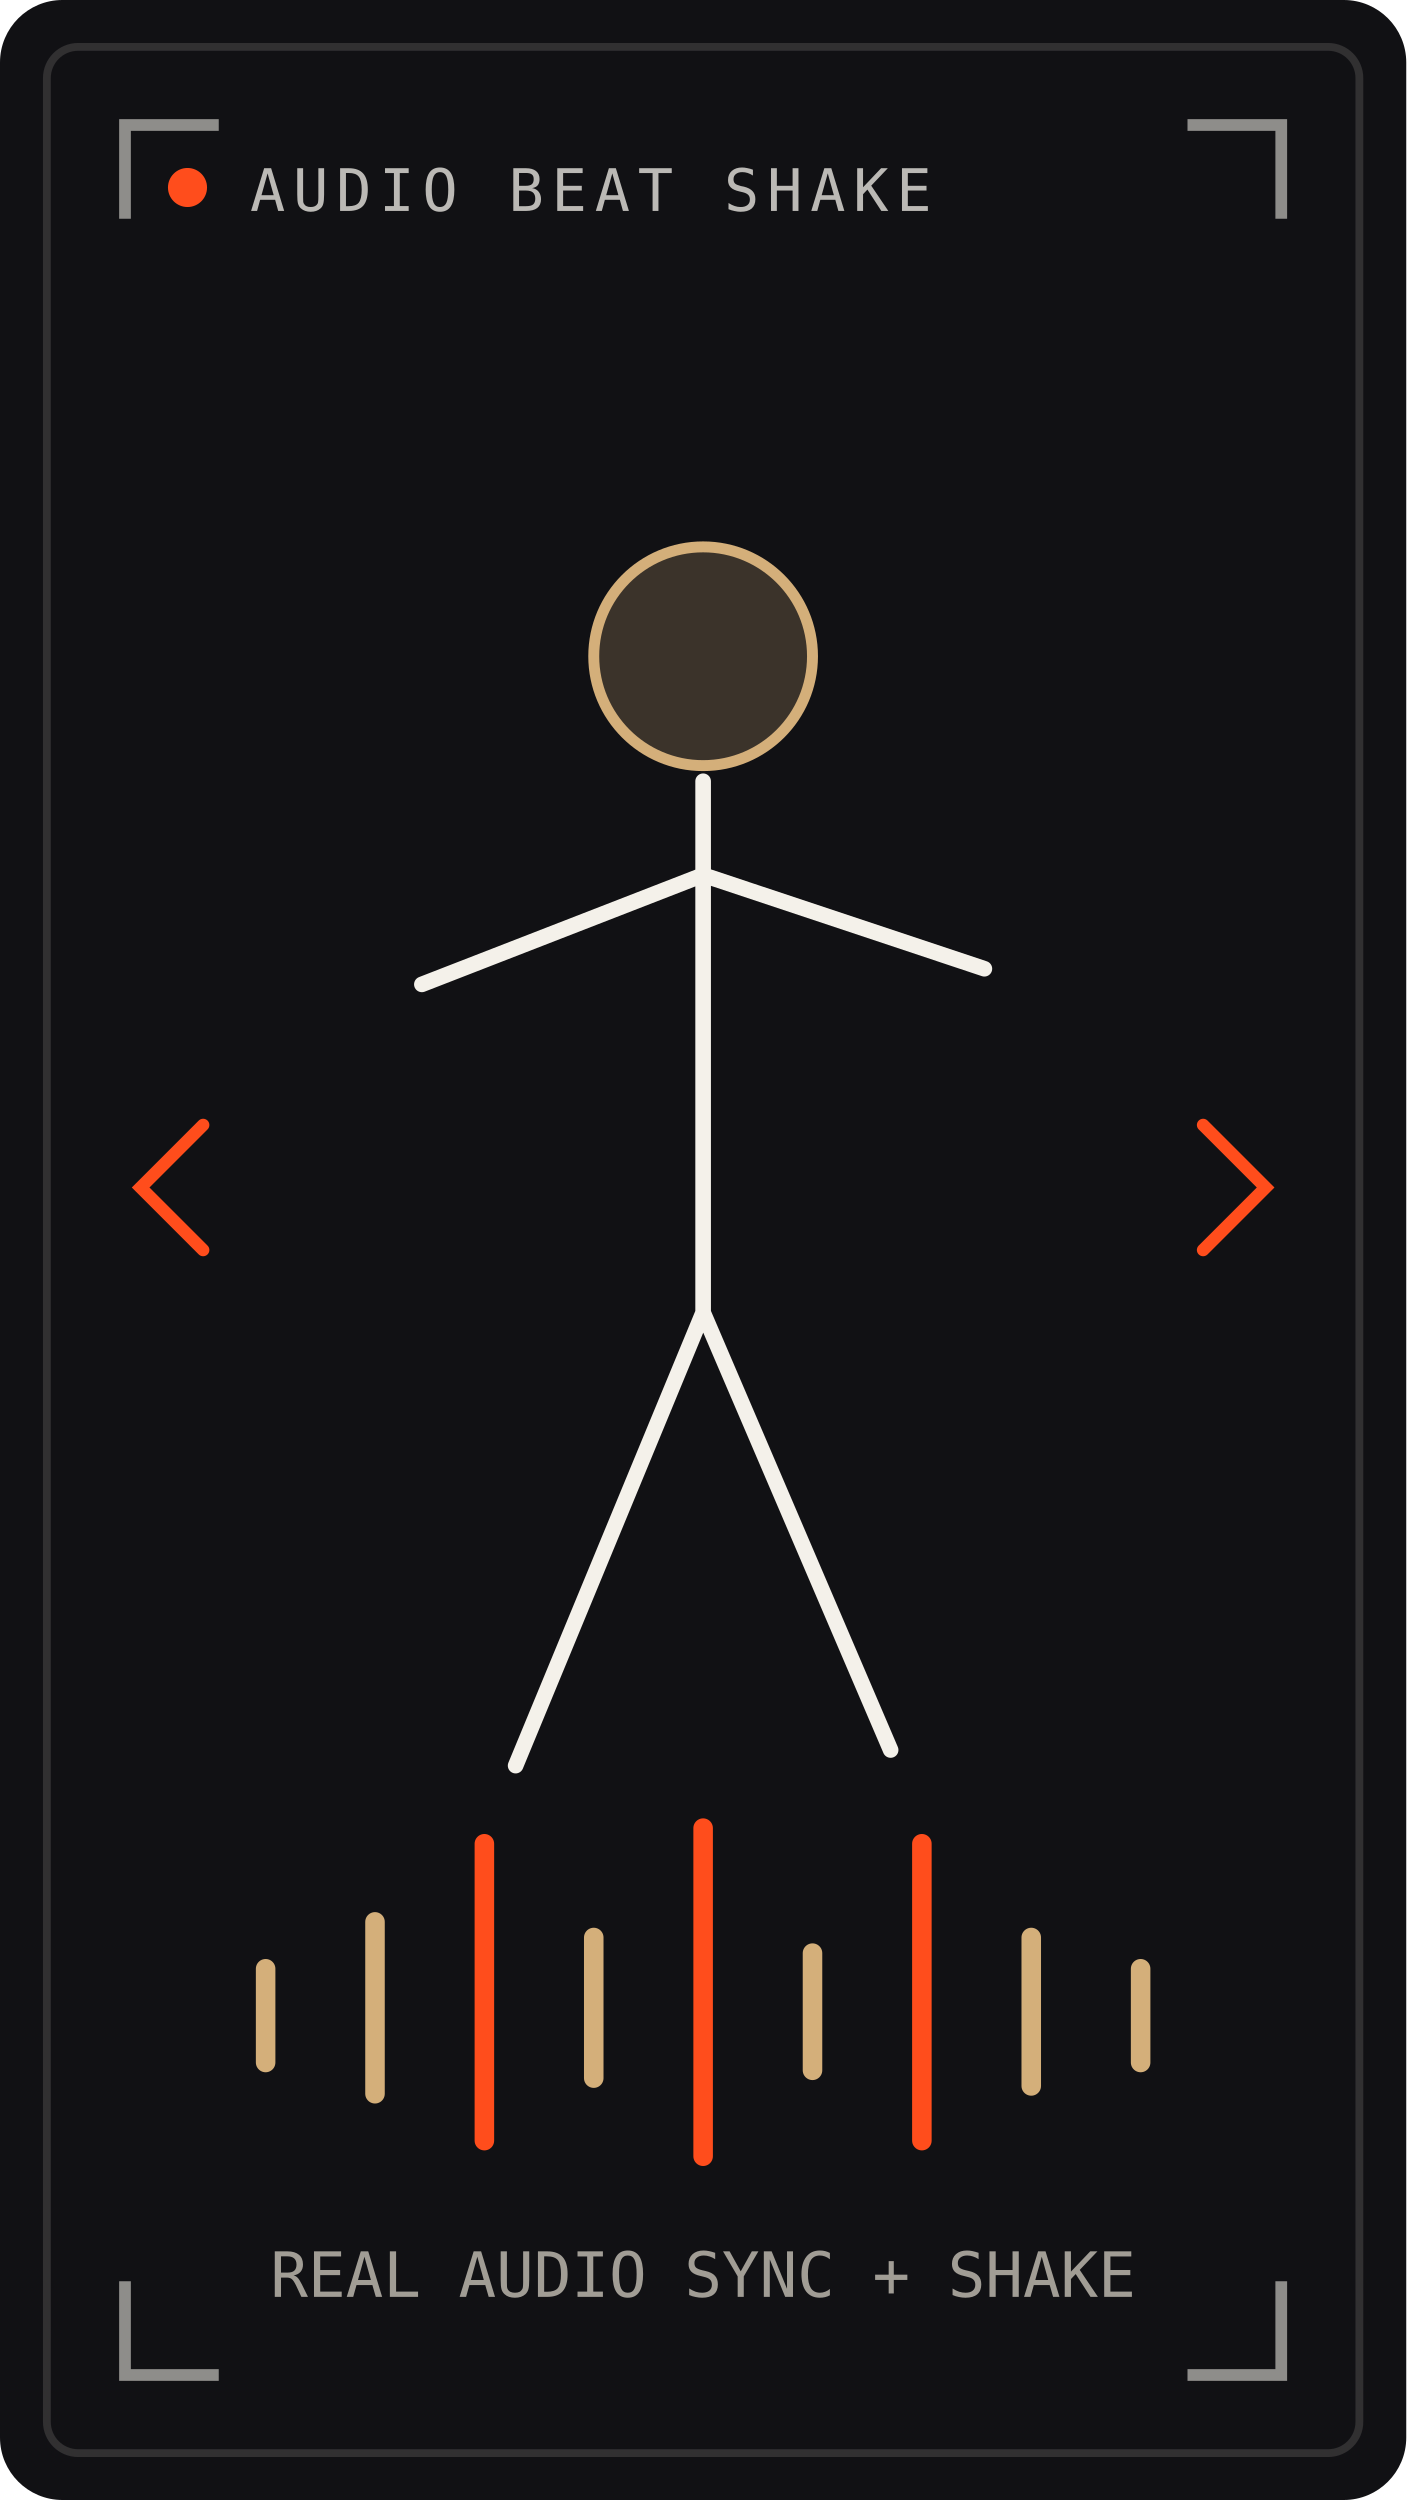
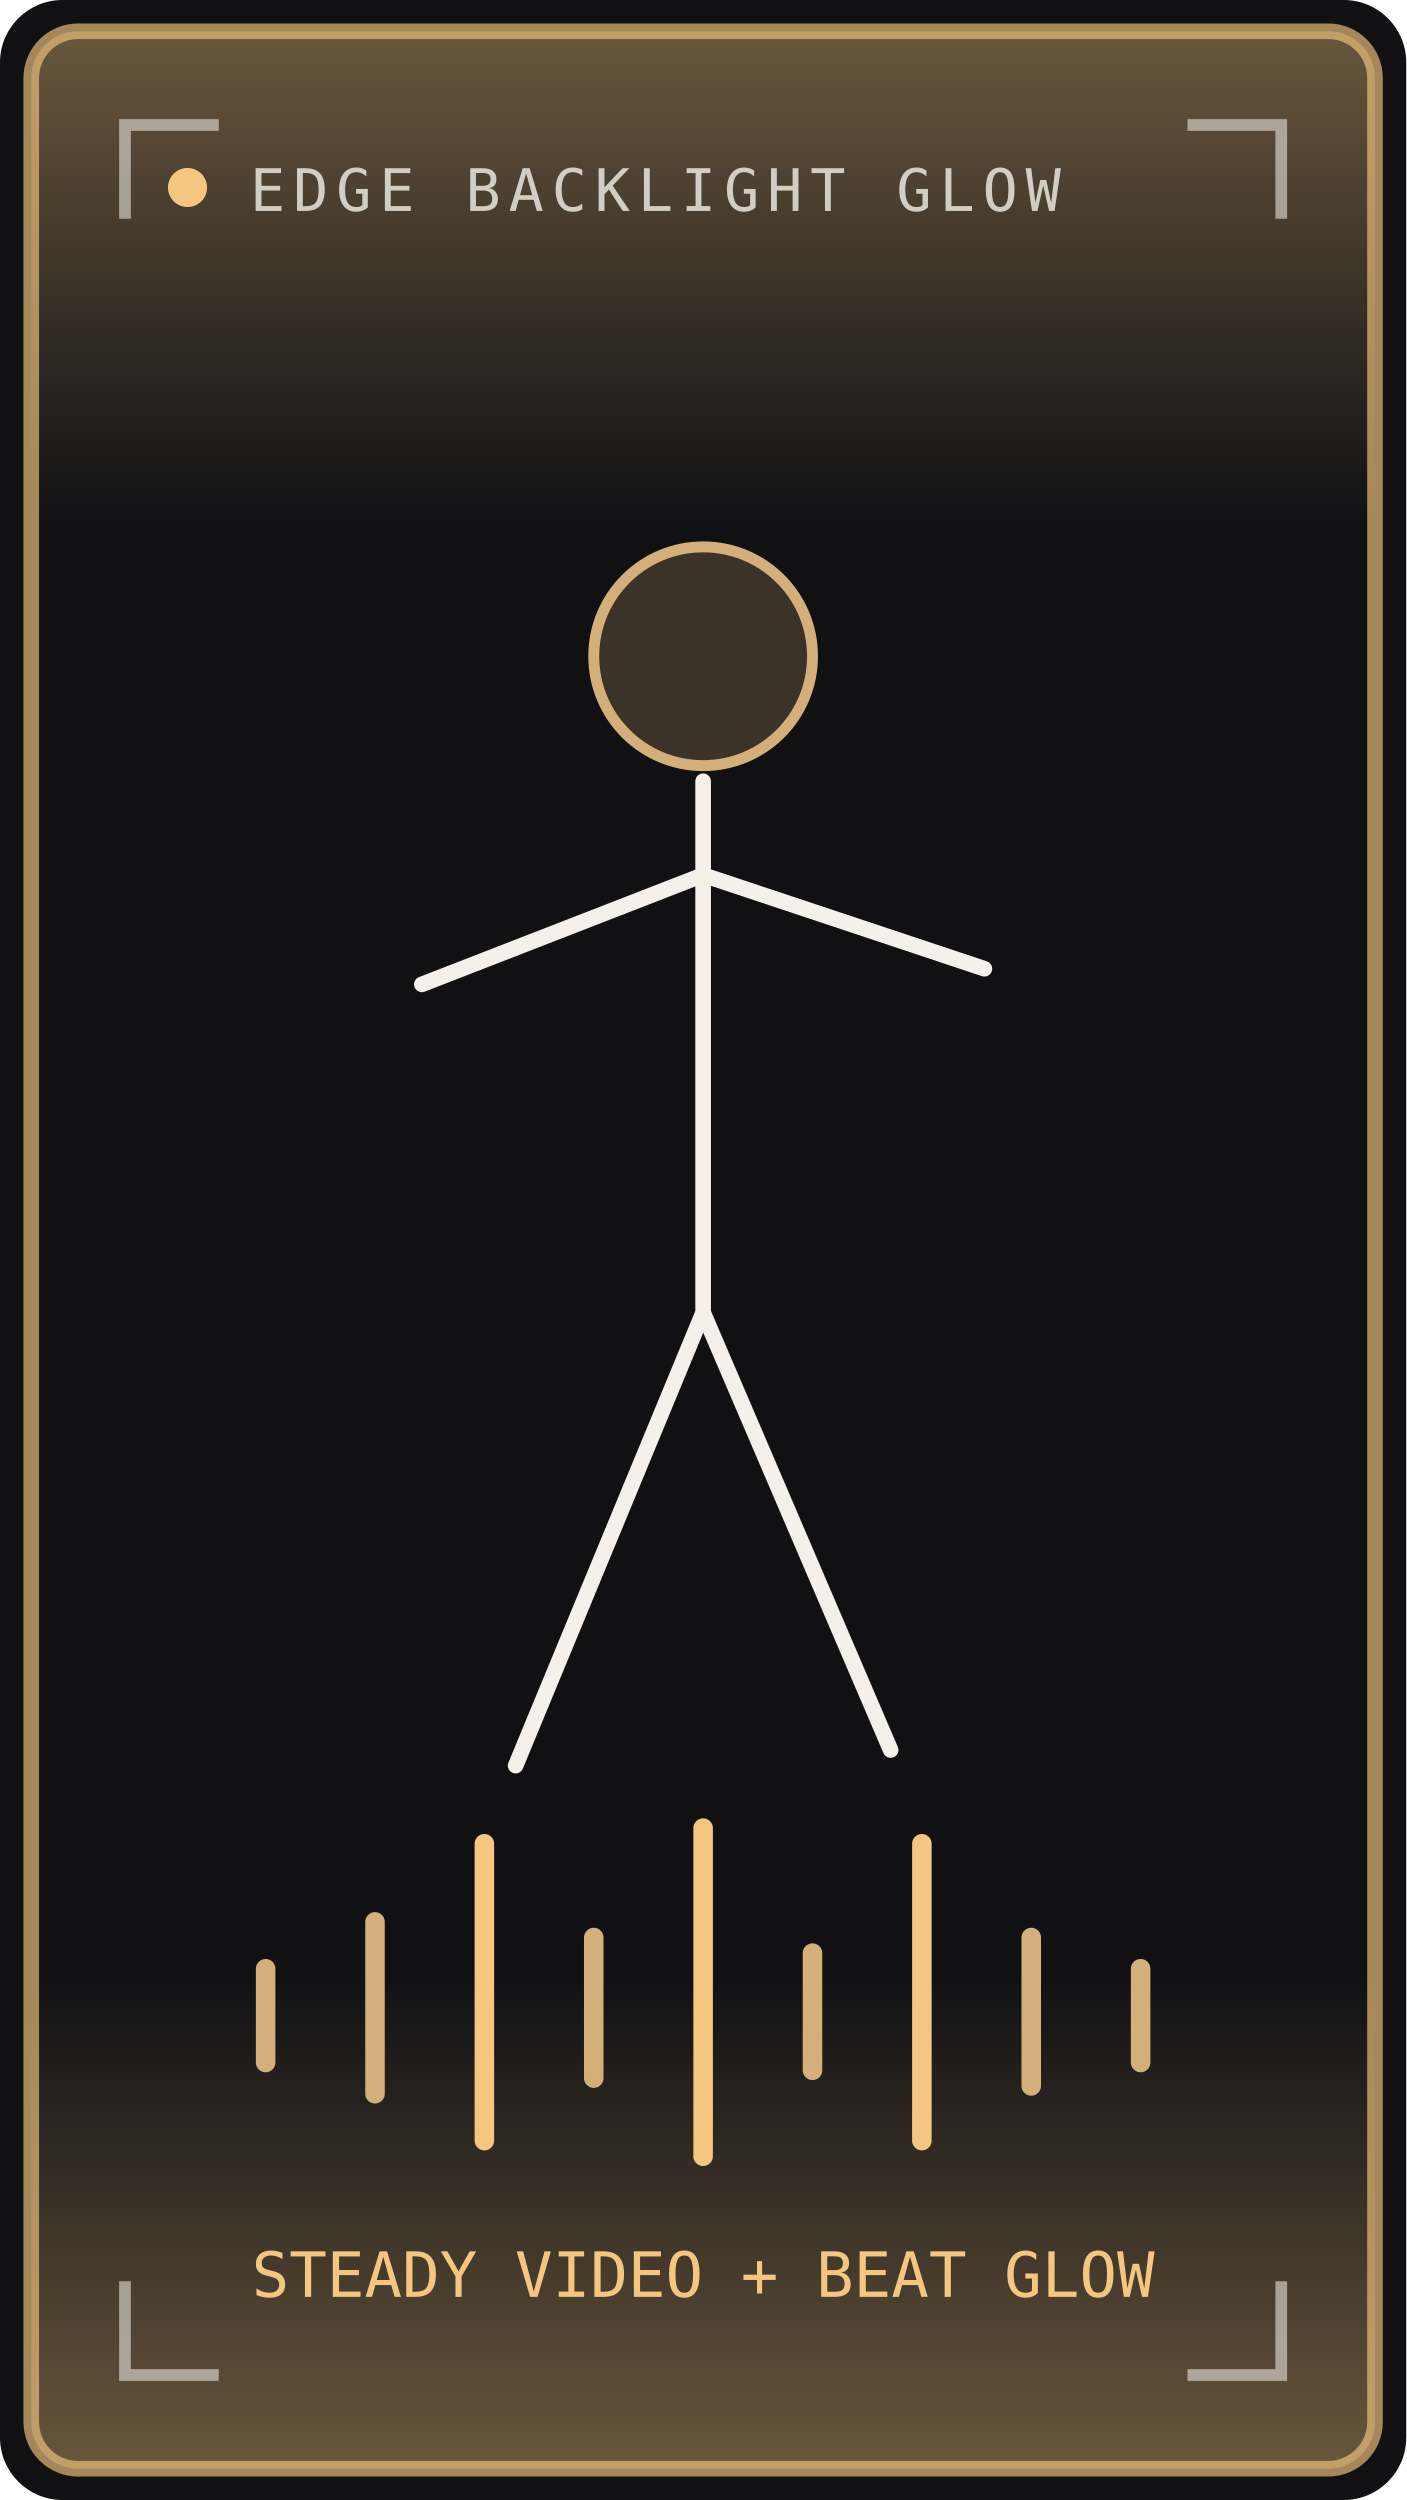
- <svg xmlns="http://www.w3.org/2000/svg" viewBox="0 0 180 320" role="img" aria-label="ダンス動画の音声ビートに合わせて画面がわずかに振動する演出ガイド">
+ <svg xmlns="http://www.w3.org/2000/svg" viewBox="0 0 180 320" role="img" aria-label="ダンス動画の音声ビートに合わせて縁がバックライトのように微かに光る演出ガイド">
+   <defs>
+     <linearGradient id="glowRim" x1="0" y1="0" x2="0" y2="1">
+       <stop offset="0%" stop-color="#f5c680" stop-opacity="0.38" />
+       <stop offset="20%" stop-color="#f5c680" stop-opacity="0" />
+       <stop offset="80%" stop-color="#f5c680" stop-opacity="0" />
+       <stop offset="100%" stop-color="#f5c680" stop-opacity="0.38" />
+     </linearGradient>
+   </defs>
  <rect width="180" height="320" rx="8" fill="#111114" />
-   <rect x="6" y="6" width="168" height="308" rx="4" fill="none" stroke="#f4f1ea" stroke-opacity="0.14" stroke-width="1" />
+   <rect x="4" y="4" width="172" height="312" rx="6" fill="url(#glowRim)" stroke="#f5c680" stroke-opacity="0.65" stroke-width="2" />
  <g stroke="#f4f1ea" stroke-opacity="0.55" stroke-width="1.5" fill="none">
    <path d="M16 28 V16 H28" />
    <path d="M152 16 H164 V28" />
    <path d="M16 292 V304 H28" />
    <path d="M152 304 H164 V292" />
  </g>
-   <circle cx="24" cy="24" r="2.5" fill="#ff4d1c" />
-   <text x="32" y="27" font-size="7.5" font-family="monospace" letter-spacing="1" fill="#f4f1ea" fill-opacity="0.75">AUDIO BEAT SHAKE</text>
+   <circle cx="24" cy="24" r="2.5" fill="#f5c680" />
+   <text x="32" y="27" font-size="7.5" font-family="monospace" letter-spacing="1" fill="#f4f1ea" fill-opacity="0.8">EDGE BACKLIGHT GLOW</text>
  <circle cx="90" cy="84" r="14" fill="#d4af7a" fill-opacity="0.22" stroke="#d4af7a" stroke-width="1.4" />
  <path d="M90 100 V168 M54 126 L90 112 L126 124 M90 168 L66 226 M90 168 L114 224" stroke="#f4f1ea" stroke-width="2" stroke-linecap="round" fill="none" />
-   <g stroke="#ff4d1c" stroke-width="1.6" fill="none" stroke-linecap="round">
-     <path d="M26 144 L18 152 L26 160" />
-     <path d="M154 144 L162 152 L154 160" />
-   </g>
  <g stroke="#d4af7a" stroke-width="2.5" stroke-linecap="round">
    <line x1="34" y1="264" x2="34" y2="252" />
    <line x1="48" y1="268" x2="48" y2="246" />
-     <line x1="62" y1="274" x2="62" y2="236" stroke="#ff4d1c" />
+     <line x1="62" y1="274" x2="62" y2="236" stroke="#f5c680" />
    <line x1="76" y1="266" x2="76" y2="248" />
-     <line x1="90" y1="276" x2="90" y2="234" stroke="#ff4d1c" />
+     <line x1="90" y1="276" x2="90" y2="234" stroke="#f5c680" />
    <line x1="104" y1="265" x2="104" y2="250" />
-     <line x1="118" y1="274" x2="118" y2="236" stroke="#ff4d1c" />
+     <line x1="118" y1="274" x2="118" y2="236" stroke="#f5c680" />
    <line x1="132" y1="267" x2="132" y2="248" />
    <line x1="146" y1="264" x2="146" y2="252" />
  </g>
-   <text x="90" y="294" text-anchor="middle" font-size="8" font-family="monospace" fill="#a19d95">REAL AUDIO SYNC + SHAKE</text>
+   <text x="90" y="294" text-anchor="middle" font-size="8" font-family="monospace" fill="#f5c680">STEADY VIDEO + BEAT GLOW</text>
</svg>
